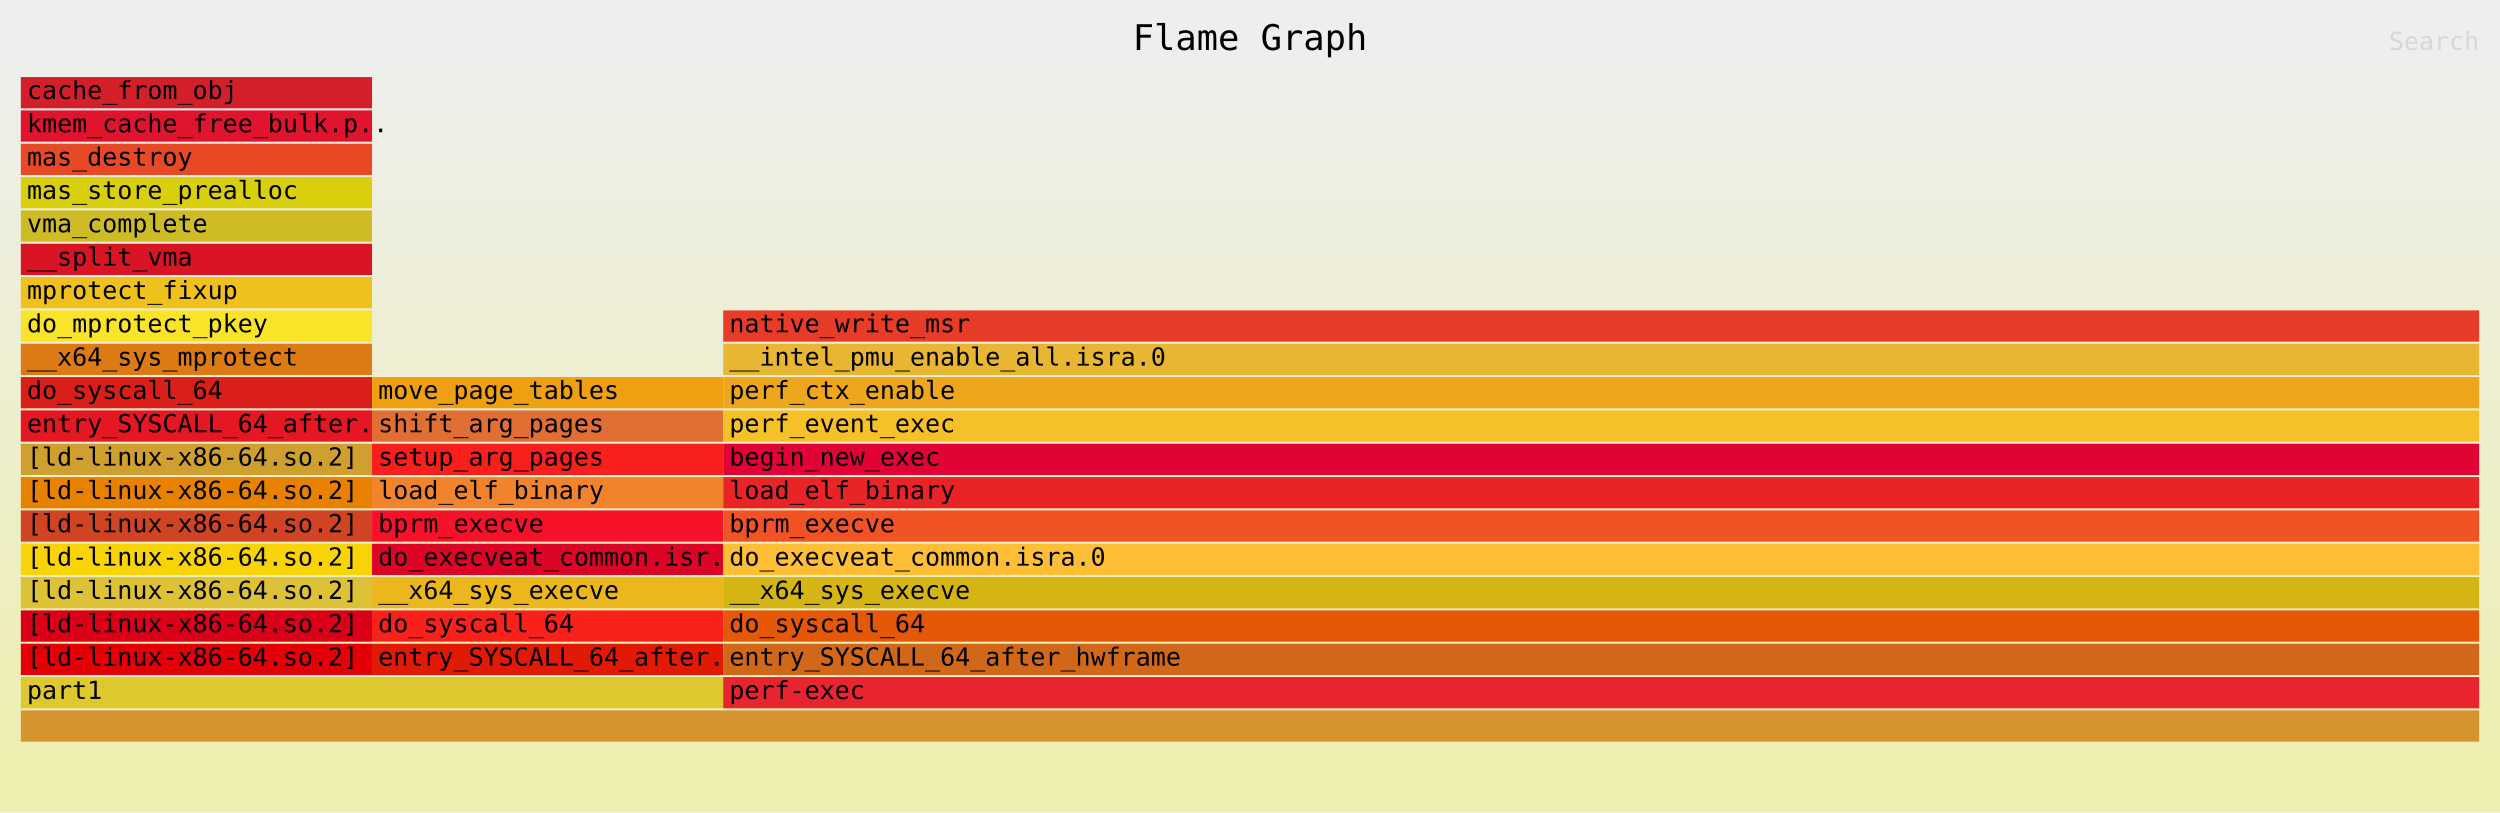
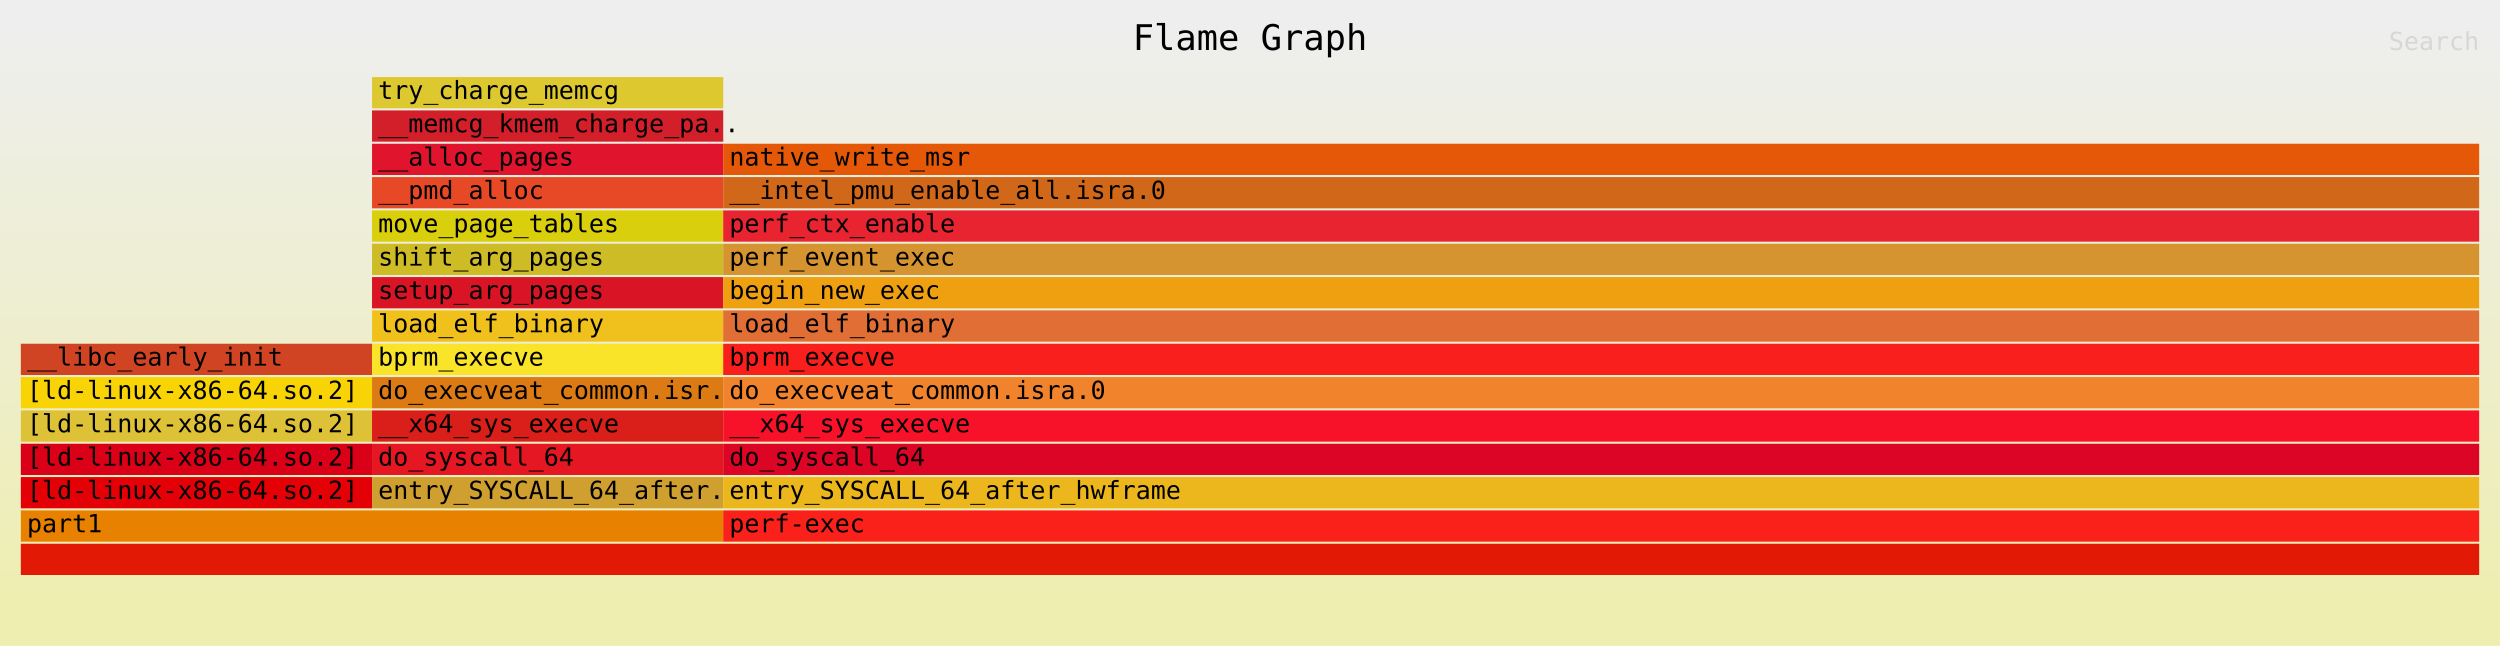
- <svg xmlns="http://www.w3.org/2000/svg" xmlns:ns1="http://github.com/jonhoo/inferno" version="1.1" width="1200" height="390" viewBox="0 0 1200 390">
+ <svg xmlns="http://www.w3.org/2000/svg" xmlns:ns1="http://github.com/jonhoo/inferno" version="1.1" width="1200" height="310" viewBox="0 0 1200 310">
  <defs>
    <linearGradient id="background" y1="0" y2="1" x1="0" x2="0">
      <stop stop-color="#eeeeee" offset="5%" />
      <stop stop-color="#eeeeb0" offset="95%" />
    </linearGradient>
  </defs>
  <style type="text/css">
text { font-family:monospace; font-size:12px }
#title { text-anchor:middle; font-size:17px; }
#matched { text-anchor:end; }
#search { text-anchor:end; opacity:0.1; cursor:pointer; }
#search:hover, #search.show { opacity:1; }
#subtitle { text-anchor:middle; font-color:rgb(160,160,160); }
#unzoom { cursor:pointer; }
#frames &gt; *:hover { stroke:black; stroke-width:0.5; cursor:pointer; }
.hide { display:none; }
.parent { opacity:0.5; }
</style>
-   <rect x="0" y="0" width="100%" height="390" fill="url(#background)" />
+   <rect x="0" y="0" width="100%" height="310" fill="url(#background)" />
  <text id="title" fill="rgb(0,0,0)" x="50%" y="24.00">Flame Graph</text>
-   <text id="details" fill="rgb(0,0,0)" x="10" y="373.00"> </text>
+   <text id="details" fill="rgb(0,0,0)" x="10" y="293.00"> </text>
  <text id="unzoom" class="hide" fill="rgb(0,0,0)" x="10" y="24.00">Reset Zoom</text>
  <text id="search" fill="rgb(0,0,0)" x="1190" y="24.00">Search</text>
-   <text id="matched" fill="rgb(0,0,0)" x="1190" y="373.00"> </text>
+   <text id="matched" fill="rgb(0,0,0)" x="1190" y="293.00"> </text>
  <svg id="frames" x="10" width="1180" total_samples="7">
    <g>
-       <rect x="0%" y="309" width="14.286%" height="15" fill="rgb(227,0,7)" ns1:x="0" ns1:w="1" />
-       <text x="0.25%" y="319.50">[ld-linux-x86-64.so.2]</text>
-     </g>
-     <g>
-       <rect x="0%" y="293" width="14.286%" height="15" fill="rgb(217,0,24)" ns1:x="0" ns1:w="1" />
-       <text x="0.25%" y="303.50">[ld-linux-x86-64.so.2]</text>
-     </g>
-     <g>
-       <rect x="0%" y="277" width="14.286%" height="15" fill="rgb(221,193,54)" ns1:x="0" ns1:w="1" />
-       <text x="0.25%" y="287.50">[ld-linux-x86-64.so.2]</text>
-     </g>
-     <g>
-       <rect x="0%" y="261" width="14.286%" height="15" fill="rgb(248,212,6)" ns1:x="0" ns1:w="1" />
-       <text x="0.25%" y="271.50">[ld-linux-x86-64.so.2]</text>
-     </g>
-     <g>
-       <rect x="0%" y="245" width="14.286%" height="15" fill="rgb(208,68,35)" ns1:x="0" ns1:w="1" />
-       <text x="0.25%" y="255.50">[ld-linux-x86-64.so.2]</text>
-     </g>
-     <g>
-       <rect x="0%" y="229" width="14.286%" height="15" fill="rgb(232,128,0)" ns1:x="0" ns1:w="1" />
+       <rect x="0%" y="229" width="14.286%" height="15" fill="rgb(227,0,7)" ns1:x="0" ns1:w="1" />
      <text x="0.25%" y="239.50">[ld-linux-x86-64.so.2]</text>
    </g>
    <g>
-       <rect x="0%" y="213" width="14.286%" height="15" fill="rgb(207,160,47)" ns1:x="0" ns1:w="1" />
+       <rect x="0%" y="213" width="14.286%" height="15" fill="rgb(217,0,24)" ns1:x="0" ns1:w="1" />
      <text x="0.25%" y="223.50">[ld-linux-x86-64.so.2]</text>
    </g>
    <g>
-       <rect x="0%" y="197" width="14.286%" height="15" fill="rgb(228,23,34)" ns1:x="0" ns1:w="1" />
-       <text x="0.25%" y="207.50">entry_SYSCALL_64_after..</text>
+       <rect x="0%" y="197" width="14.286%" height="15" fill="rgb(221,193,54)" ns1:x="0" ns1:w="1" />
+       <text x="0.25%" y="207.50">[ld-linux-x86-64.so.2]</text>
    </g>
    <g>
-       <rect x="0%" y="181" width="14.286%" height="15" fill="rgb(218,30,26)" ns1:x="0" ns1:w="1" />
-       <text x="0.25%" y="191.50">do_syscall_64</text>
+       <rect x="0%" y="181" width="14.286%" height="15" fill="rgb(248,212,6)" ns1:x="0" ns1:w="1" />
+       <text x="0.25%" y="191.50">[ld-linux-x86-64.so.2]</text>
    </g>
    <g>
-       <rect x="0%" y="165" width="14.286%" height="15" fill="rgb(220,122,19)" ns1:x="0" ns1:w="1" />
-       <text x="0.25%" y="175.50">__x64_sys_mprotect</text>
+       <rect x="0%" y="165" width="14.286%" height="15" fill="rgb(208,68,35)" ns1:x="0" ns1:w="1" />
+       <text x="0.25%" y="175.50">__libc_early_init</text>
    </g>
    <g>
-       <rect x="0%" y="149" width="14.286%" height="15" fill="rgb(250,228,42)" ns1:x="0" ns1:w="1" />
-       <text x="0.25%" y="159.50">do_mprotect_pkey</text>
+       <rect x="0%" y="245" width="28.571%" height="15" fill="rgb(232,128,0)" ns1:x="0" ns1:w="2" />
+       <text x="0.25%" y="255.50">part1</text>
    </g>
    <g>
-       <rect x="0%" y="133" width="14.286%" height="15" fill="rgb(240,193,28)" ns1:x="0" ns1:w="1" />
-       <text x="0.25%" y="143.50">mprotect_fixup</text>
+       <rect x="14.286%" y="229" width="14.286%" height="15" fill="rgb(207,160,47)" ns1:x="1" ns1:w="1" />
+       <text x="14.536%" y="239.50">entry_SYSCALL_64_after..</text>
    </g>
    <g>
-       <rect x="0%" y="117" width="14.286%" height="15" fill="rgb(216,20,37)" ns1:x="0" ns1:w="1" />
-       <text x="0.25%" y="127.50">__split_vma</text>
+       <rect x="14.286%" y="213" width="14.286%" height="15" fill="rgb(228,23,34)" ns1:x="1" ns1:w="1" />
+       <text x="14.536%" y="223.50">do_syscall_64</text>
    </g>
    <g>
-       <rect x="0%" y="101" width="14.286%" height="15" fill="rgb(206,188,39)" ns1:x="0" ns1:w="1" />
-       <text x="0.25%" y="111.50">vma_complete</text>
+       <rect x="14.286%" y="197" width="14.286%" height="15" fill="rgb(218,30,26)" ns1:x="1" ns1:w="1" />
+       <text x="14.536%" y="207.50">__x64_sys_execve</text>
    </g>
    <g>
-       <rect x="0%" y="85" width="14.286%" height="15" fill="rgb(217,207,13)" ns1:x="0" ns1:w="1" />
-       <text x="0.25%" y="95.50">mas_store_prealloc</text>
+       <rect x="14.286%" y="181" width="14.286%" height="15" fill="rgb(220,122,19)" ns1:x="1" ns1:w="1" />
+       <text x="14.536%" y="191.50">do_execveat_common.isr..</text>
    </g>
    <g>
-       <rect x="0%" y="69" width="14.286%" height="15" fill="rgb(231,73,38)" ns1:x="0" ns1:w="1" />
-       <text x="0.25%" y="79.50">mas_destroy</text>
+       <rect x="14.286%" y="165" width="14.286%" height="15" fill="rgb(250,228,42)" ns1:x="1" ns1:w="1" />
+       <text x="14.536%" y="175.50">bprm_execve</text>
    </g>
    <g>
-       <rect x="0%" y="53" width="14.286%" height="15" fill="rgb(225,20,46)" ns1:x="0" ns1:w="1" />
-       <text x="0.25%" y="63.50">kmem_cache_free_bulk.p..</text>
+       <rect x="14.286%" y="149" width="14.286%" height="15" fill="rgb(240,193,28)" ns1:x="1" ns1:w="1" />
+       <text x="14.536%" y="159.50">load_elf_binary</text>
    </g>
    <g>
-       <rect x="0%" y="37" width="14.286%" height="15" fill="rgb(210,31,41)" ns1:x="0" ns1:w="1" />
-       <text x="0.25%" y="47.50">cache_from_obj</text>
+       <rect x="14.286%" y="133" width="14.286%" height="15" fill="rgb(216,20,37)" ns1:x="1" ns1:w="1" />
+       <text x="14.536%" y="143.50">setup_arg_pages</text>
    </g>
    <g>
-       <rect x="0%" y="325" width="28.571%" height="15" fill="rgb(221,200,47)" ns1:x="0" ns1:w="2" />
-       <text x="0.25%" y="335.50">part1</text>
+       <rect x="14.286%" y="117" width="14.286%" height="15" fill="rgb(206,188,39)" ns1:x="1" ns1:w="1" />
+       <text x="14.536%" y="127.50">shift_arg_pages</text>
    </g>
    <g>
-       <rect x="14.286%" y="309" width="14.286%" height="15" fill="rgb(226,26,5)" ns1:x="1" ns1:w="1" />
-       <text x="14.536%" y="319.50">entry_SYSCALL_64_after..</text>
+       <rect x="14.286%" y="101" width="14.286%" height="15" fill="rgb(217,207,13)" ns1:x="1" ns1:w="1" />
+       <text x="14.536%" y="111.50">move_page_tables</text>
    </g>
    <g>
-       <rect x="14.286%" y="293" width="14.286%" height="15" fill="rgb(249,33,26)" ns1:x="1" ns1:w="1" />
-       <text x="14.536%" y="303.50">do_syscall_64</text>
+       <rect x="14.286%" y="85" width="14.286%" height="15" fill="rgb(231,73,38)" ns1:x="1" ns1:w="1" />
+       <text x="14.536%" y="95.50">__pmd_alloc</text>
    </g>
    <g>
-       <rect x="14.286%" y="277" width="14.286%" height="15" fill="rgb(235,183,28)" ns1:x="1" ns1:w="1" />
-       <text x="14.536%" y="287.50">__x64_sys_execve</text>
+       <rect x="14.286%" y="69" width="14.286%" height="15" fill="rgb(225,20,46)" ns1:x="1" ns1:w="1" />
+       <text x="14.536%" y="79.50">__alloc_pages</text>
    </g>
    <g>
-       <rect x="14.286%" y="261" width="14.286%" height="15" fill="rgb(221,5,38)" ns1:x="1" ns1:w="1" />
-       <text x="14.536%" y="271.50">do_execveat_common.isr..</text>
+       <rect x="14.286%" y="53" width="14.286%" height="15" fill="rgb(210,31,41)" ns1:x="1" ns1:w="1" />
+       <text x="14.536%" y="63.50">__memcg_kmem_charge_pa..</text>
    </g>
    <g>
-       <rect x="14.286%" y="245" width="14.286%" height="15" fill="rgb(247,18,42)" ns1:x="1" ns1:w="1" />
-       <text x="14.536%" y="255.50">bprm_execve</text>
+       <rect x="14.286%" y="37" width="14.286%" height="15" fill="rgb(221,200,47)" ns1:x="1" ns1:w="1" />
+       <text x="14.536%" y="47.50">try_charge_memcg</text>
    </g>
    <g>
-       <rect x="14.286%" y="229" width="14.286%" height="15" fill="rgb(241,131,45)" ns1:x="1" ns1:w="1" />
-       <text x="14.536%" y="239.50">load_elf_binary</text>
+       <rect x="0%" y="261" width="100%" height="15" fill="rgb(226,26,5)" ns1:x="0" ns1:w="7" />
+       <text x="0.25%" y="271.50" />
    </g>
    <g>
-       <rect x="14.286%" y="213" width="14.286%" height="15" fill="rgb(249,31,29)" ns1:x="1" ns1:w="1" />
-       <text x="14.536%" y="223.50">setup_arg_pages</text>
+       <rect x="28.571%" y="245" width="71.429%" height="15" fill="rgb(249,33,26)" ns1:x="2" ns1:w="5" />
+       <text x="28.821%" y="255.50">perf-exec</text>
    </g>
    <g>
-       <rect x="14.286%" y="197" width="14.286%" height="15" fill="rgb(225,111,53)" ns1:x="1" ns1:w="1" />
-       <text x="14.536%" y="207.50">shift_arg_pages</text>
+       <rect x="28.571%" y="229" width="71.429%" height="15" fill="rgb(235,183,28)" ns1:x="2" ns1:w="5" />
+       <text x="28.821%" y="239.50">entry_SYSCALL_64_after_hwframe</text>
    </g>
    <g>
-       <rect x="14.286%" y="181" width="14.286%" height="15" fill="rgb(238,160,17)" ns1:x="1" ns1:w="1" />
-       <text x="14.536%" y="191.50">move_page_tables</text>
+       <rect x="28.571%" y="213" width="71.429%" height="15" fill="rgb(221,5,38)" ns1:x="2" ns1:w="5" />
+       <text x="28.821%" y="223.50">do_syscall_64</text>
    </g>
    <g>
-       <rect x="0%" y="341" width="100%" height="15" fill="rgb(214,148,48)" ns1:x="0" ns1:w="7" />
-       <text x="0.25%" y="351.50" />
+       <rect x="28.571%" y="197" width="71.429%" height="15" fill="rgb(247,18,42)" ns1:x="2" ns1:w="5" />
+       <text x="28.821%" y="207.50">__x64_sys_execve</text>
    </g>
    <g>
-       <rect x="28.571%" y="325" width="71.429%" height="15" fill="rgb(232,36,49)" ns1:x="2" ns1:w="5" />
-       <text x="28.821%" y="335.50">perf-exec</text>
+       <rect x="28.571%" y="181" width="71.429%" height="15" fill="rgb(241,131,45)" ns1:x="2" ns1:w="5" />
+       <text x="28.821%" y="191.50">do_execveat_common.isra.0</text>
    </g>
    <g>
-       <rect x="28.571%" y="309" width="71.429%" height="15" fill="rgb(209,103,24)" ns1:x="2" ns1:w="5" />
-       <text x="28.821%" y="319.50">entry_SYSCALL_64_after_hwframe</text>
+       <rect x="28.571%" y="165" width="71.429%" height="15" fill="rgb(249,31,29)" ns1:x="2" ns1:w="5" />
+       <text x="28.821%" y="175.50">bprm_execve</text>
    </g>
    <g>
-       <rect x="28.571%" y="293" width="71.429%" height="15" fill="rgb(229,88,8)" ns1:x="2" ns1:w="5" />
-       <text x="28.821%" y="303.50">do_syscall_64</text>
+       <rect x="28.571%" y="149" width="71.429%" height="15" fill="rgb(225,111,53)" ns1:x="2" ns1:w="5" />
+       <text x="28.821%" y="159.50">load_elf_binary</text>
    </g>
    <g>
-       <rect x="28.571%" y="277" width="71.429%" height="15" fill="rgb(213,181,19)" ns1:x="2" ns1:w="5" />
-       <text x="28.821%" y="287.50">__x64_sys_execve</text>
+       <rect x="28.571%" y="133" width="71.429%" height="15" fill="rgb(238,160,17)" ns1:x="2" ns1:w="5" />
+       <text x="28.821%" y="143.50">begin_new_exec</text>
    </g>
    <g>
-       <rect x="28.571%" y="261" width="71.429%" height="15" fill="rgb(254,191,54)" ns1:x="2" ns1:w="5" />
-       <text x="28.821%" y="271.50">do_execveat_common.isra.0</text>
+       <rect x="28.571%" y="117" width="71.429%" height="15" fill="rgb(214,148,48)" ns1:x="2" ns1:w="5" />
+       <text x="28.821%" y="127.50">perf_event_exec</text>
    </g>
    <g>
-       <rect x="28.571%" y="245" width="71.429%" height="15" fill="rgb(241,83,37)" ns1:x="2" ns1:w="5" />
-       <text x="28.821%" y="255.50">bprm_execve</text>
+       <rect x="28.571%" y="101" width="71.429%" height="15" fill="rgb(232,36,49)" ns1:x="2" ns1:w="5" />
+       <text x="28.821%" y="111.50">perf_ctx_enable</text>
    </g>
    <g>
-       <rect x="28.571%" y="229" width="71.429%" height="15" fill="rgb(233,36,39)" ns1:x="2" ns1:w="5" />
-       <text x="28.821%" y="239.50">load_elf_binary</text>
+       <rect x="28.571%" y="85" width="71.429%" height="15" fill="rgb(209,103,24)" ns1:x="2" ns1:w="5" />
+       <text x="28.821%" y="95.50">__intel_pmu_enable_all.isra.0</text>
    </g>
    <g>
-       <rect x="28.571%" y="213" width="71.429%" height="15" fill="rgb(226,3,54)" ns1:x="2" ns1:w="5" />
-       <text x="28.821%" y="223.50">begin_new_exec</text>
-     </g>
-     <g>
-       <rect x="28.571%" y="197" width="71.429%" height="15" fill="rgb(245,192,40)" ns1:x="2" ns1:w="5" />
-       <text x="28.821%" y="207.50">perf_event_exec</text>
-     </g>
-     <g>
-       <rect x="28.571%" y="181" width="71.429%" height="15" fill="rgb(238,167,29)" ns1:x="2" ns1:w="5" />
-       <text x="28.821%" y="191.50">perf_ctx_enable</text>
-     </g>
-     <g>
-       <rect x="28.571%" y="165" width="71.429%" height="15" fill="rgb(232,182,51)" ns1:x="2" ns1:w="5" />
-       <text x="28.821%" y="175.50">__intel_pmu_enable_all.isra.0</text>
-     </g>
-     <g>
-       <rect x="28.571%" y="149" width="71.429%" height="15" fill="rgb(231,60,39)" ns1:x="2" ns1:w="5" />
-       <text x="28.821%" y="159.50">native_write_msr</text>
+       <rect x="28.571%" y="69" width="71.429%" height="15" fill="rgb(229,88,8)" ns1:x="2" ns1:w="5" />
+       <text x="28.821%" y="79.50">native_write_msr</text>
    </g>
  </svg>
</svg>
